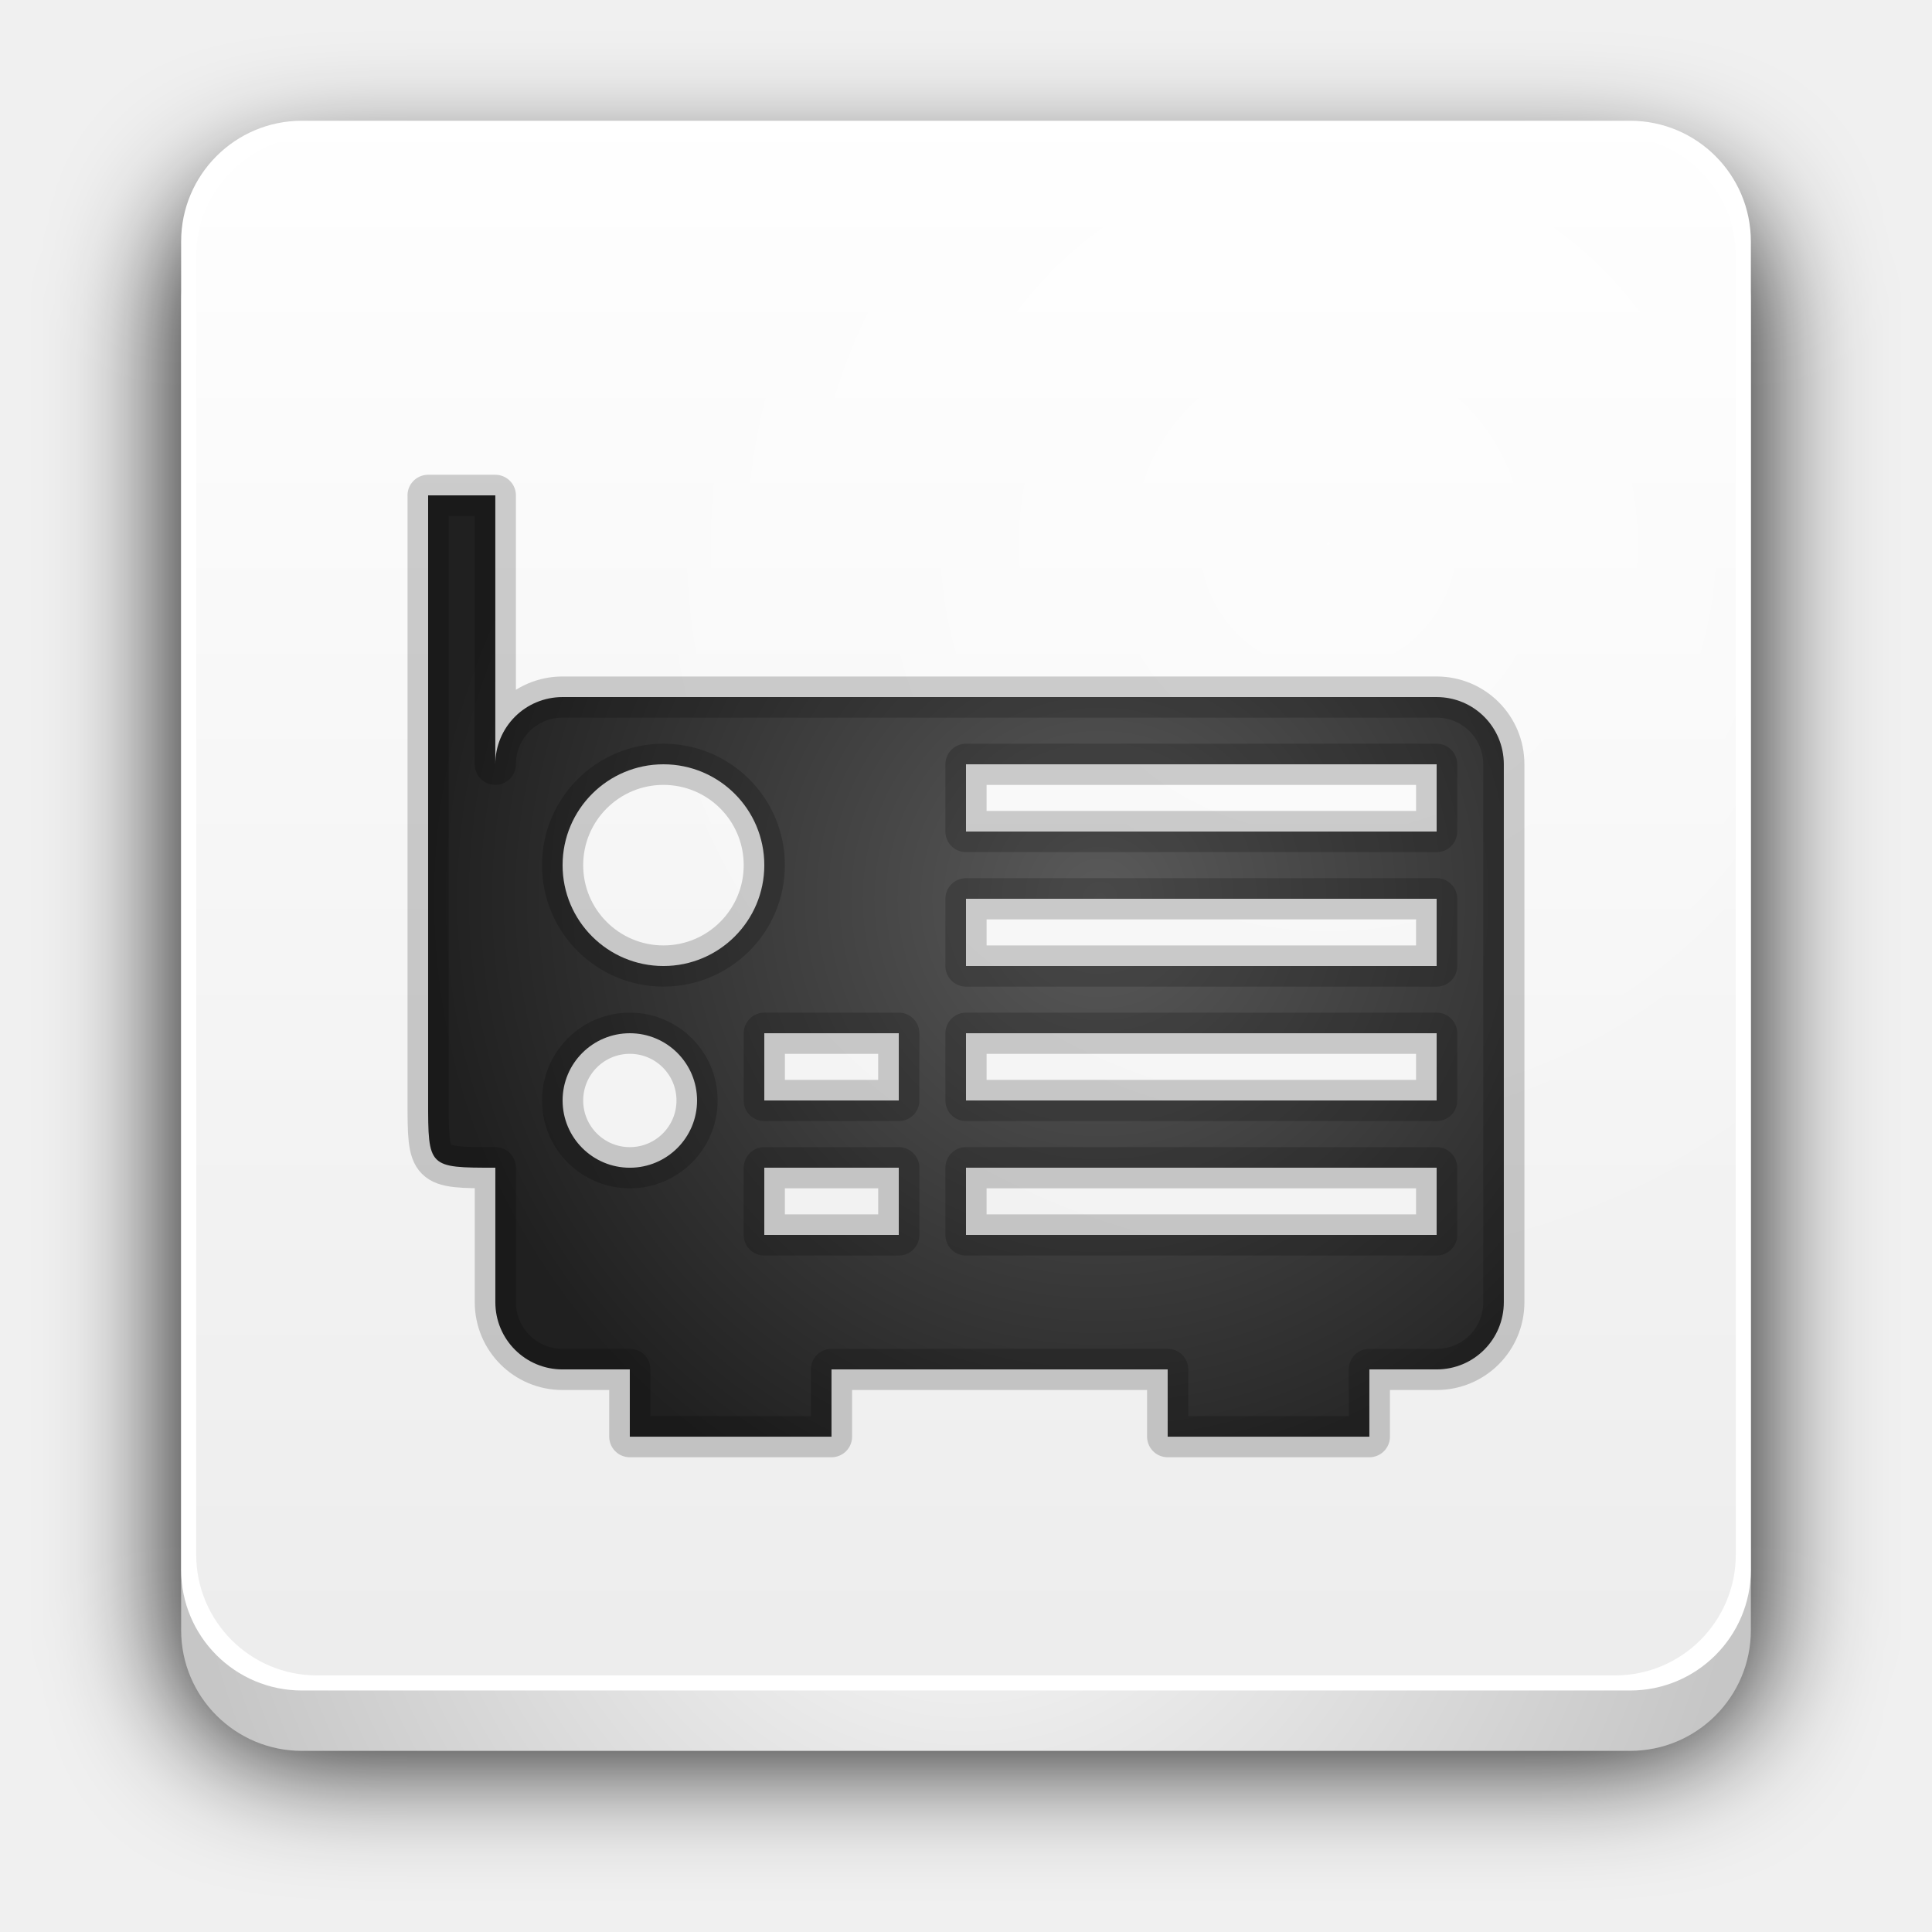
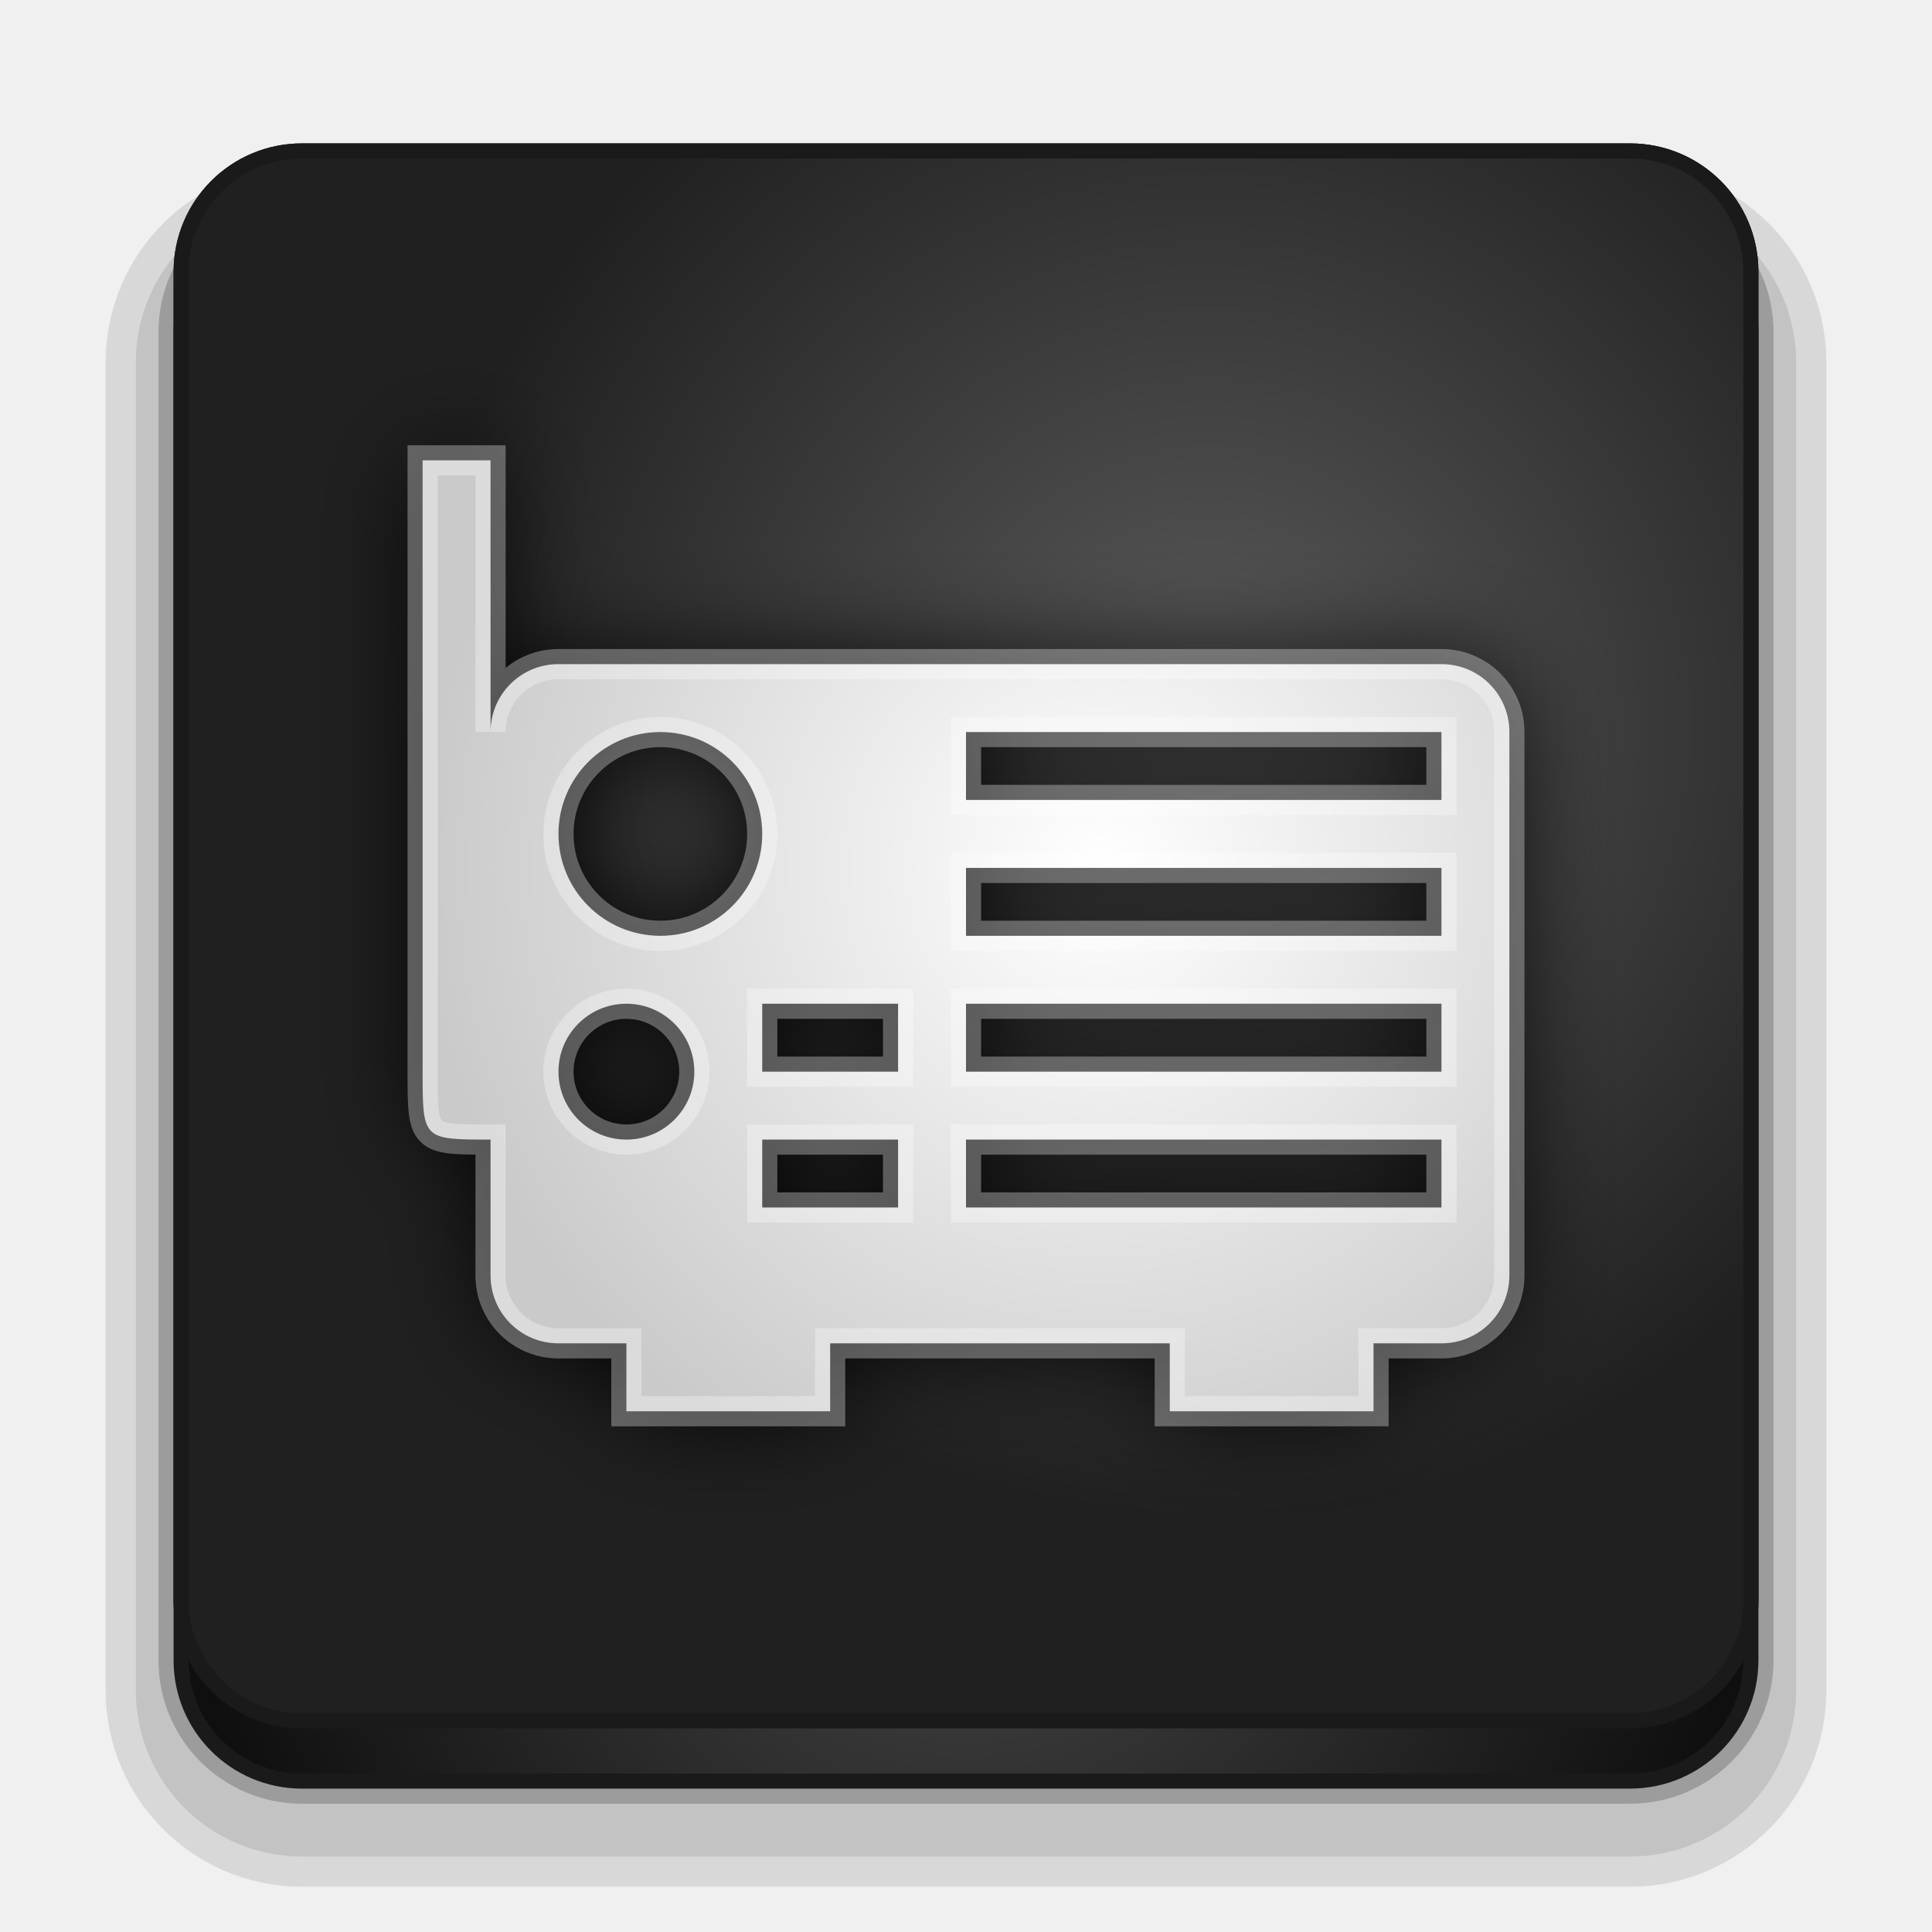
<svg xmlns="http://www.w3.org/2000/svg" xmlns:xlink="http://www.w3.org/1999/xlink" version="1.1" id="svg2" height="128" width="128">
  <defs id="defs4">
    <linearGradient id="linearGradient7110">
      <stop style="stop-color:#5a5a5a;stop-opacity:1;" offset="0" id="stop7112" />
      <stop style="stop-color:#202020;stop-opacity:1;" offset="1" id="stop7114" />
    </linearGradient>
    <linearGradient id="linearGradient4216-4-8-2">
      <stop id="stop4218-8-0-7" offset="0" style="stop-color:#494949;stop-opacity:1;" />
      <stop id="stop4220-1-6-4" offset="1" style="stop-color:#0f0f0f;stop-opacity:1;" />
    </linearGradient>
    <radialGradient xlink:href="#linearGradient4216-4-8-2" id="radialGradient5899" gradientUnits="userSpaceOnUse" gradientTransform="translate(0,2)" cx="64" cy="1020.362" fx="64" fy="1020.362" r="52" />
    <radialGradient xlink:href="#linearGradient7110" id="radialGradient7116" cx="80" cy="972.362" fx="80" fy="972.362" r="52.5" gradientUnits="userSpaceOnUse" />
+     <linearGradient id="linearGradient6964-4">
+       <stop style="stop-color:#ffffff;stop-opacity:1;" offset="0" id="stop6966-4" />
+       <stop style="stop-color:#cacaca;stop-opacity:1;" offset="1" id="stop6970-3" />
+     </linearGradient>
    <linearGradient id="linearGradient8794-33">
      <stop style="stop-color:#ffffff;stop-opacity:1;" offset="0" id="stop8796-9" />
      <stop style="stop-color:#cacaca;stop-opacity:1;" offset="1" id="stop8798-6" />
    </linearGradient>
-     <radialGradient xlink:href="#linearGradient7110" id="radialGradient4131" gradientUnits="userSpaceOnUse" gradientTransform="matrix(1.25,3.7150963e-7,-3.7150956e-7,1.25,-38.49995,-29.35579)" cx="154" cy="117.885" fx="154" fy="117.885" r="8" />
+     <radialGradient r="32" fy="46.696" fx="84" cy="46.696" cx="84" gradientTransform="matrix(0.7872273,0,0,1.131639,13.61745,-8.16161)" gradientUnits="userSpaceOnUse" id="radialGradient5944" xlink:href="#linearGradient8794-33" />
+     <radialGradient xlink:href="#linearGradient8794-33" id="radialGradient10267" gradientUnits="userSpaceOnUse" gradientTransform="matrix(0.7872273,0,0,1.131639,13.61745,-8.16161)" cx="84" cy="46.696" fx="84" fy="46.696" r="32" />
+     <radialGradient xlink:href="#linearGradient6964-4" id="radialGradient10297" cx="154" cy="118.5" fx="154" fy="118.5" r="6" gradientTransform="matrix(1.666667,-2.1327557e-6,2.1327544e-6,1.666666,-102.667,-79.49961)" gradientUnits="userSpaceOnUse" />
+     <radialGradient xlink:href="#linearGradient8794-33" id="radialGradient3924" gradientUnits="userSpaceOnUse" gradientTransform="matrix(5.625,0,0,5.625,-793.25,304.6122)" cx="154" cy="118" fx="154" fy="118" r="8" />
+     <radialGradient xlink:href="#linearGradient8794-33" id="radialGradient3944" gradientUnits="userSpaceOnUse" gradientTransform="matrix(5.625,0,0,5.625,-793.25,304.6122)" cx="154" cy="118" fx="154" fy="118" r="8" />
+     <radialGradient xlink:href="#linearGradient8794-33" id="radialGradient4048" gradientUnits="userSpaceOnUse" gradientTransform="matrix(1.25,0,0,1.25,-38.5,-29.5)" cx="154" cy="118" fx="154" fy="118" r="8" />
+     <radialGradient xlink:href="#linearGradient8794-33" id="radialGradient4053" gradientUnits="userSpaceOnUse" gradientTransform="matrix(5.625,0,0,5.625,-793.25,309.1122)" cx="154" cy="118" fx="154" fy="118" r="8" />
+     <filter id="filter4057" x="-0.113" width="1.225" y="-0.129" height="1.257">
+       <feGaussianBlur stdDeviation="3.375" id="feGaussianBlur4059" />
+     </filter>
+     <radialGradient xlink:href="#linearGradient8794-33" id="radialGradient4071" gradientUnits="userSpaceOnUse" gradientTransform="matrix(5.625,0,0,5.625,-793.25,309.1122)" cx="154" cy="118" fx="154" fy="118" r="8" />
+     <radialGradient xlink:href="#linearGradient8794-33" id="radialGradient4128" cx="152" cy="118.5" fx="152" fy="118.5" r="8" gradientTransform="matrix(1,0,0,0.8125,0,22.21875)" gradientUnits="userSpaceOnUse" />
+     <radialGradient xlink:href="#linearGradient8794-33" id="radialGradient4131" gradientUnits="userSpaceOnUse" gradientTransform="matrix(1.25,3.7150963e-7,-3.7150956e-7,1.25,-38.49995,-29.35579)" cx="154" cy="117.885" fx="154" fy="117.885" r="8" />
    <radialGradient xlink:href="#linearGradient8794-33" id="radialGradient4135" gradientUnits="userSpaceOnUse" gradientTransform="matrix(5.625,1.6717933e-6,-1.671793e-6,5.624999,-793.2498,318.7611)" cx="154" cy="117.885" fx="154" fy="117.885" r="8" />
    <filter id="filter4139" x="-0.113" width="1.225" y="-0.129" height="1.257">
      <feGaussianBlur stdDeviation="3.375" id="feGaussianBlur4141" />
    </filter>
    <radialGradient xlink:href="#linearGradient8794-33" id="radialGradient4153" gradientUnits="userSpaceOnUse" gradientTransform="matrix(5.625,1.6717933e-6,-1.671793e-6,5.624999,-793.2498,318.7611)" cx="154" cy="117.885" fx="154" fy="117.885" r="8" />
-     <radialGradient xlink:href="#linearGradient7110-8" id="radialGradient3858" gradientUnits="userSpaceOnUse" gradientTransform="matrix(0,-4.452461,4.452461,0,-470.2953,1661.136)" cx="154.48" cy="122.48" fx="154.48" fy="122.48" r="8" />
-     <linearGradient id="linearGradient7110-8">
-       <stop style="stop-color:#5a5a5a;stop-opacity:1;" offset="0" id="stop7112-2" />
-       <stop style="stop-color:#202020;stop-opacity:1;" offset="1" id="stop7114-0" />
-     </linearGradient>
-     <radialGradient xlink:href="#linearGradient7006-8" id="radialGradient6053" gradientUnits="userSpaceOnUse" gradientTransform="translate(1.5814697e-6,924.3622)" cx="88" cy="36" fx="88" fy="36" r="51" />
-     <linearGradient id="linearGradient7006-8">
-       <stop style="stop-color:#ffffff;stop-opacity:1;" offset="0" id="stop7008-1" />
-       <stop style="stop-color:#ffffff;stop-opacity:0;" offset="1" id="stop7010-1" />
-     </linearGradient>
-     <linearGradient xlink:href="#linearGradient6978-3" id="linearGradient6051" gradientUnits="userSpaceOnUse" gradientTransform="translate(1.5814697e-6,924.3622)" x1="64" y1="188" x2="64" y2="8" />
-     <linearGradient id="linearGradient6978-3">
-       <stop style="stop-color:#000000;stop-opacity:0.25" offset="0" id="stop6980-5" />
-       <stop style="stop-color:#000000;stop-opacity:0;" offset="1" id="stop6982-7" />
-     </linearGradient>
-     <radialGradient xlink:href="#linearGradient4216-4-8-2-6" id="radialGradient6049" gradientUnits="userSpaceOnUse" gradientTransform="translate(1.5814697e-6,-4.1772461e-5)" cx="64" cy="1020.362" fx="64" fy="1020.362" r="52" />
-     <linearGradient id="linearGradient4216-4-8-2-6">
-       <stop id="stop4218-8-0-7-4" offset="0" style="stop-color:#ffffff;stop-opacity:1;" />
-       <stop id="stop4220-1-6-4-0" offset="1" style="stop-color:#c6c6c6;stop-opacity:1;" />
-     </linearGradient>
-     <filter color-interpolation-filters="sRGB" id="filter6960">
-       <feGaussianBlur stdDeviation="4.16" id="feGaussianBlur6962" />
-     </filter>
-     <radialGradient xlink:href="#linearGradient7110" id="radialGradient3860" gradientUnits="userSpaceOnUse" gradientTransform="matrix(2.040837,6.0655261e-7,-6.065525e-7,2.040837,-151.0236,762.1461)" cx="154" cy="117.885" fx="154" fy="117.885" r="8" />
-     <radialGradient xlink:href="#linearGradient7110" id="radialGradient3865" gradientUnits="userSpaceOnUse" gradientTransform="matrix(5.568088,1.6548785e-6,-1.6548782e-6,5.568086,-784.5763,327.5156)" cx="154" cy="117.885" fx="154" fy="117.885" r="8" />
  </defs>
  <g transform="translate(0,-924.3622)" id="layer1">
-     <path style="fill:url(#radialGradient3860);fill-opacity:1;stroke:#000000;stroke-width:1;stroke-miterlimit:4;stroke-opacity:0.188;stroke-dasharray:none;stroke-linejoin:round" d="m 146.939,992.933 0,14.694 c 0,1.633 0,1.633 1.633,1.633 l 0,3.265 c 0,0.904 0.728,1.633 1.633,1.633 l 1.633,0 0,1.633 4.898,0 0,-1.633 8.163,0 0,1.633 4.898,0 0,-1.633 1.633,0 c 0.904,0 1.633,-0.728 1.633,-1.633 l 0,-13.061 c 0,-0.904 -0.728,-1.633 -1.633,-1.633 l -21.225,0 c -0.904,0 -1.633,0.728 -1.633,1.633 l 0,-6.531 -1.633,0 z m 5.714,6.531 c 1.353,0 2.449,1.096 2.449,2.449 0,1.353 -1.096,2.449 -2.449,2.449 -1.353,0 -2.449,-1.097 -2.449,-2.449 0,-1.353 1.096,-2.449 2.449,-2.449 z m 7.347,0 11.429,0 0,1.633 -11.429,0 0,-1.633 z m 0,3.265 11.429,0 0,1.633 -11.429,0 0,-1.633 z m -8.163,3.265 c 0.902,0 1.633,0.731 1.633,1.633 0,0.902 -0.731,1.633 -1.633,1.633 -0.902,0 -1.633,-0.731 -1.633,-1.633 0,-0.902 0.731,-1.633 1.633,-1.633 z m 3.265,0 3.265,0 0,1.633 -3.265,0 0,-1.633 z m 4.898,0 11.429,0 0,1.633 -11.429,0 0,-1.633 z m -4.898,3.265 3.265,0 0,1.633 -3.265,0 0,-1.633 z m 4.898,0 11.429,0 0,1.633 -11.429,0 0,-1.633 z" id="path4151" />
+     <rect ry="8" rx="8" y="940.362" x="12" height="104" width="104" id="rect6981" style="opacity:0.1;fill:#000000;fill-opacity:1;stroke:#000000;stroke-width:10;stroke-miterlimit:4;stroke-dasharray:none" />
+     <rect style="opacity:0.1;fill:#000000;fill-opacity:1;stroke:#000000;stroke-width:6;stroke-miterlimit:4;stroke-dasharray:none" id="rect6979" width="104" height="104" x="12" y="940.362" rx="8" ry="8" />
+     <rect ry="8" rx="8" y="938.362" x="12" height="104" width="104" id="rect5969" style="fill:#000000;fill-opacity:1;stroke:#000000;opacity:0.2;stroke-width:3;stroke-miterlimit:4;stroke-dasharray:none" />
+     <rect style="fill:url(#radialGradient5899);fill-opacity:1;stroke:#1a1a1a" id="rect6936" width="104" height="104" x="12" y="938.362" rx="8" ry="8" />
+     <rect ry="8" rx="8" y="934.362" x="12" height="104" width="104" id="rect6964" style="fill:url(#radialGradient7116);fill-opacity:1;stroke:#1a1a1a" />
    <text xml:space="preserve" style="font-size:24px;font-style:normal;font-weight:normal;line-height:125%;letter-spacing:0px;word-spacing:0px;fill:#000000;fill-opacity:1;stroke:none;font-family:Sans" x="-56" y="948.362" id="text5893">
      <tspan id="tspan5895" x="-56" y="948.362">128</tspan>
    </text>
    <text id="text5901" y="1000.362" x="184" style="font-size:16px;font-style:normal;font-weight:normal;line-height:125%;letter-spacing:0px;word-spacing:0px;fill:#000000;fill-opacity:1;stroke:none;font-family:Sans" xml:space="preserve">
      <tspan y="1000.362" x="184" id="tspan5903">31 - 17</tspan>
    </text>
    <text xml:space="preserve" style="font-size:16px;font-style:normal;font-weight:normal;line-height:125%;letter-spacing:0px;word-spacing:0px;fill:#000000;fill-opacity:1;stroke:none;font-family:Sans" x="172" y="1048.362" id="text5905">
      <tspan id="tspan5907" x="172" y="1048.362">16</tspan>
    </text>
    <rect style="fill:none;stroke:#000000;stroke-width:1;stroke-linecap:round;stroke-linejoin:round;stroke-miterlimit:4;stroke-opacity:1;stroke-dasharray:none;stroke-dashoffset:0" id="rect5919" width="40" height="40" x="140" y="60" transform="translate(0,924.3622)" rx="4.5902016e-07" />
    <rect style="fill:none;stroke:#000000;stroke-width:1;stroke-linecap:round;stroke-linejoin:round;stroke-miterlimit:4;stroke-opacity:1;stroke-dasharray:none;stroke-dashoffset:0" id="rect5921" width="24" height="24" x="140" y="1032.362" rx="4.5902016e-07" />
    <rect style="fill:#b3b3b3;fill-opacity:1;stroke:none" id="rect6935" width="32" height="4" x="144" y="56" transform="translate(0,924.3622)" rx="4.5902016e-07" />
    <rect style="fill:#b3b3b3;fill-opacity:1;stroke:none" id="rect6937" width="4" height="32" x="136" y="64" transform="translate(0,924.3622)" rx="4.5902016e-07" />
    <rect style="fill:#b3b3b3;fill-opacity:1;stroke:none" id="rect6939" width="16" height="4" x="144" y="104" rx="4.5902016e-07" transform="translate(0,924.3622)" />
    <rect style="fill:#b3b3b3;fill-opacity:1;stroke:none" id="rect6941" width="4" height="16" x="136" y="112" transform="translate(0,924.3622)" rx="4.5902016e-07" />
-     <path style="fill:url(#radialGradient4131);fill-opacity:1.0;stroke:none" d="M 144 112 L 144 121 C 144 122 144 122 145 122 L 145 124 C 145 124.554 145.446 125 146 125 L 147 125 L 147 126 L 150 126 L 150 125 L 155 125 L 155 126 L 158 126 L 158 125 L 159 125 C 159.554 125 160 124.554 160 124 L 160 116 C 160 115.446 159.554 115 159 115 L 146 115 C 145.446 115 145 115.446 145 116 L 145 112 L 144 112 z M 147.5 116 C 148.328 116 149 116.672 149 117.5 C 149 118.328 148.328 119 147.5 119 C 146.672 119 146 118.328 146 117.5 C 146 116.672 146.672 116 147.5 116 z M 152 116 L 159 116 L 159 117 L 152 117 L 152 116 z M 152 118 L 159 118 L 159 119 L 152 119 L 152 118 z M 147 120 C 147.552 120 148 120.448 148 121 C 148 121.552 147.552 122 147 122 C 146.448 122 146 121.552 146 121 C 146 120.448 146.448 120 147 120 z M 149 120 L 151 120 L 151 121 L 149 121 L 149 120 z M 152 120 L 159 120 L 159 121 L 152 121 L 152 120 z M 149 122 L 151 122 L 151 123 L 149 123 L 149 122 z M 152 122 L 159 122 L 159 123 L 152 123 L 152 122 z " transform="translate(0,924.3622)" id="rect4092" />
-     <rect ry="8" rx="8" y="936.362" x="12" height="104" width="104" id="rect6938" style="fill:#000000;fill-opacity:1;stroke:none;filter:url(#filter6960)" />
-     <rect style="fill:url(#radialGradient6049);fill-opacity:1;stroke:none" id="rect6936-6" width="104" height="104" x="12" y="936.362" rx="8" ry="8" />
-     <rect ry="8" rx="8" y="932.362" x="12" height="104" width="104" id="rect6964-2" style="fill:#ffffff;fill-opacity:1;stroke:none" />
-     <rect style="opacity:0.5;fill:url(#linearGradient6051);fill-opacity:1;stroke:none" id="rect6975" width="102" height="102" x="13" y="933.362" rx="8" ry="8" />
-     <rect ry="8" rx="8" y="933.362" x="13" height="102" width="102" id="rect7002" style="opacity:0.5;fill:url(#radialGradient6053);fill-opacity:1;stroke:none" />
-     <path id="path3863" d="m 28.364,957.181 0,40.09 c 0,4.455 0,4.455 4.454,4.455 l 0,8.909 c 0,2.468 1.987,4.455 4.454,4.455 l 4.454,0 0,4.455 13.363,0 0,-4.455 22.272,0 0,4.455 13.363,0 0,-4.455 4.454,0 c 2.468,0 4.454,-1.987 4.454,-4.455 l 0,-35.636 c 0,-2.468 -1.987,-4.454 -4.454,-4.454 l -57.908,0 c -2.468,0 -4.454,1.987 -4.454,4.454 l 0,-17.818 -4.454,0 z m 15.591,17.818 c 3.69,0 6.682,2.991 6.682,6.682 0,3.69 -2.992,6.682 -6.682,6.682 -3.69,0 -6.682,-2.992 -6.682,-6.682 0,-3.69 2.991,-6.682 6.682,-6.682 z m 20.045,0 31.181,0 0,4.454 -31.181,0 0,-4.454 z m 0,8.909 31.181,0 0,4.455 -31.181,0 0,-4.455 z m -22.272,8.909 c 2.46,0 4.454,1.994 4.454,4.455 0,2.46 -1.994,4.455 -4.454,4.455 -2.46,0 -4.454,-1.994 -4.454,-4.455 0,-2.46 1.994,-4.455 4.454,-4.455 z m 8.909,0 8.909,0 0,4.455 -8.909,0 0,-4.455 z m 13.363,0 31.181,0 0,4.455 -31.181,0 0,-4.455 z m -13.363,8.909 8.909,0 0,4.455 -8.909,0 0,-4.455 z m 13.363,0 31.181,0 0,4.455 -31.181,0 0,-4.455 z" style="fill:url(#radialGradient3865);fill-opacity:1;stroke:#000000;stroke-width:2.728;stroke-linejoin:round;stroke-miterlimit:4;stroke-opacity:0.188;stroke-dasharray:none" />
+     <rect style="fill:url(#radialGradient7116);fill-opacity:1;stroke:#1a1a1a" id="rect12711" width="104" height="104" x="12" y="934.362" rx="8" ry="8" />
+     <path style="fill:url(#radialGradient4131);fill-opacity:1;stroke:none" d="M 144 112 L 144 121 C 144 122 144 122 145 122 L 145 124 C 145 124.554 145.446 125 146 125 L 147 125 L 147 126 L 150 126 L 150 125 L 155 125 L 155 126 L 158 126 L 158 125 L 159 125 C 159.554 125 160 124.554 160 124 L 160 116 C 160 115.446 159.554 115 159 115 L 146 115 C 145.446 115 145 115.446 145 116 L 145 112 L 144 112 z M 147.5 116 C 148.328 116 149 116.672 149 117.5 C 149 118.328 148.328 119 147.5 119 C 146.672 119 146 118.328 146 117.5 C 146 116.672 146.672 116 147.5 116 z M 152 116 L 159 116 L 159 117 L 152 117 L 152 116 z M 152 118 L 159 118 L 159 119 L 152 119 L 152 118 z M 147 120 C 147.552 120 148 120.448 148 121 C 148 121.552 147.552 122 147 122 C 146.448 122 146 121.552 146 121 C 146 120.448 146.448 120 147 120 z M 149 120 L 151 120 L 151 121 L 149 121 L 149 120 z M 152 120 L 159 120 L 159 121 L 152 121 L 152 120 z M 149 122 L 151 122 L 151 123 L 149 123 L 149 122 z M 152 122 L 159 122 L 159 123 L 152 123 L 152 122 z " transform="translate(0,924.3622)" id="rect4092" />
+     <g id="g4143">
+       <path id="path4137" d="m 28,954.862 0,40.5 c 0,4.5 0,4.5 4.5,4.5 l 0,9 c 0,2.493 2.007,4.5 4.5,4.5 l 4.5,0 0,4.5 13.5,0 0,-4.5 22.5,0 0,4.5 13.5,0 0,-4.5 4.5,0 c 2.493,0 4.5,-2.007 4.5,-4.5 l 0,-36 c 0,-2.493 -2.007,-4.5 -4.5,-4.5 l -58.5,0 c -2.493,0 -4.5,2.007 -4.5,4.5 l 0,-18 -4.5,0 z m 15.75,18 c 3.728,0 6.75,3.022 6.75,6.75 0,3.728 -3.022,6.75 -6.75,6.75 -3.728,0 -6.75,-3.022 -6.75,-6.75 0,-3.728 3.022,-6.75 6.75,-6.75 z m 20.25,0 31.5,0 0,4.5 -31.5,0 0,-4.5 z m 0,9 31.5,0 0,4.5 -31.5,0 0,-4.5 z m -22.5,9 c 2.485,0 4.5,2.015 4.5,4.5 0,2.485 -2.015,4.5 -4.5,4.5 -2.485,0 -4.5,-2.015 -4.5,-4.5 0,-2.485 2.015,-4.5 4.5,-4.5 z m 9,0 9,0 0,4.5 -9,0 0,-4.5 z m 13.5,0 31.5,0 0,4.5 -31.5,0 0,-4.5 z m -13.5,9 9,0 0,4.5 -9,0 0,-4.5 z m 13.5,0 31.5,0 0,4.5 -31.5,0 0,-4.5 z" style="fill:#000000;fill-opacity:1;stroke:none;filter:url(#filter4139)" />
+       <path style="fill:url(#radialGradient4135);fill-opacity:1;stroke:#ffffff;stroke-opacity:0.314;stroke-width:2;stroke-miterlimit:4;stroke-dasharray:none" d="m 28,954.862 0,40.5 c 0,4.5 0,4.5 4.5,4.5 l 0,9 c 0,2.493 2.007,4.5 4.5,4.5 l 4.5,0 0,4.5 13.5,0 0,-4.5 22.5,0 0,4.5 13.5,0 0,-4.5 4.5,0 c 2.493,0 4.5,-2.007 4.5,-4.5 l 0,-36 c 0,-2.493 -2.007,-4.5 -4.5,-4.5 l -58.5,0 c -2.493,0 -4.5,2.007 -4.5,4.5 l 0,-18 -4.5,0 z m 15.75,18 c 3.728,0 6.75,3.022 6.75,6.75 0,3.728 -3.022,6.75 -6.75,6.75 -3.728,0 -6.75,-3.022 -6.75,-6.75 0,-3.728 3.022,-6.75 6.75,-6.75 z m 20.25,0 31.5,0 0,4.5 -31.5,0 0,-4.5 z m 0,9 31.5,0 0,4.5 -31.5,0 0,-4.5 z m -22.5,9 c 2.485,0 4.5,2.015 4.5,4.5 0,2.485 -2.015,4.5 -4.5,4.5 -2.485,0 -4.5,-2.015 -4.5,-4.5 0,-2.485 2.015,-4.5 4.5,-4.5 z m 9,0 9,0 0,4.5 -9,0 0,-4.5 z m 13.5,0 31.5,0 0,4.5 -31.5,0 0,-4.5 z m -13.5,9 9,0 0,4.5 -9,0 0,-4.5 z m 13.5,0 31.5,0 0,4.5 -31.5,0 0,-4.5 z" id="path4133" />
+     </g>
+     <g id="g4147" transform="matrix(0.3628155,0,0,0.3628155,136.7798,646.4946)">
+       <path style="fill:#000000;fill-opacity:1;stroke:none;filter:url(#filter4139)" d="m 28,954.862 0,40.5 c 0,4.5 0,4.5 4.5,4.5 l 0,9 c 0,2.493 2.007,4.5 4.5,4.5 l 4.5,0 0,4.5 13.5,0 0,-4.5 22.5,0 0,4.5 13.5,0 0,-4.5 4.5,0 c 2.493,0 4.5,-2.007 4.5,-4.5 l 0,-36 c 0,-2.493 -2.007,-4.5 -4.5,-4.5 l -58.5,0 c -2.493,0 -4.5,2.007 -4.5,4.5 l 0,-18 -4.5,0 z m 15.75,18 c 3.728,0 6.75,3.022 6.75,6.75 0,3.728 -3.022,6.75 -6.75,6.75 -3.728,0 -6.75,-3.022 -6.75,-6.75 0,-3.728 3.022,-6.75 6.75,-6.75 z m 20.25,0 31.5,0 0,4.5 -31.5,0 0,-4.5 z m 0,9 31.5,0 0,4.5 -31.5,0 0,-4.5 z m -22.5,9 c 2.485,0 4.5,2.015 4.5,4.5 0,2.485 -2.015,4.5 -4.5,4.5 -2.485,0 -4.5,-2.015 -4.5,-4.5 0,-2.485 2.015,-4.5 4.5,-4.5 z m 9,0 9,0 0,4.5 -9,0 0,-4.5 z m 13.5,0 31.5,0 0,4.5 -31.5,0 0,-4.5 z m -13.5,9 9,0 0,4.5 -9,0 0,-4.5 z m 13.5,0 31.5,0 0,4.5 -31.5,0 0,-4.5 z" id="path4149" />
+       <path id="path4151" d="m 28,954.862 0,40.5 c 0,4.5 0,4.5 4.5,4.5 l 0,9 c 0,2.493 2.007,4.5 4.5,4.5 l 4.5,0 0,4.5 13.5,0 0,-4.5 22.5,0 0,4.5 13.5,0 0,-4.5 4.5,0 c 2.493,0 4.5,-2.007 4.5,-4.5 l 0,-36 c 0,-2.493 -2.007,-4.5 -4.5,-4.5 l -58.5,0 c -2.493,0 -4.5,2.007 -4.5,4.5 l 0,-18 -4.5,0 z m 15.75,18 c 3.728,0 6.75,3.022 6.75,6.75 0,3.728 -3.022,6.75 -6.75,6.75 -3.728,0 -6.75,-3.022 -6.75,-6.75 0,-3.728 3.022,-6.75 6.75,-6.75 z m 20.25,0 31.5,0 0,4.5 -31.5,0 0,-4.5 z m 0,9 31.5,0 0,4.5 -31.5,0 0,-4.5 z m -22.5,9 c 2.485,0 4.5,2.015 4.5,4.5 0,2.485 -2.015,4.5 -4.5,4.5 -2.485,0 -4.5,-2.015 -4.5,-4.5 0,-2.485 2.015,-4.5 4.5,-4.5 z m 9,0 9,0 0,4.5 -9,0 0,-4.5 z m 13.5,0 31.5,0 0,4.5 -31.5,0 0,-4.5 z m -13.5,9 9,0 0,4.5 -9,0 0,-4.5 z m 13.5,0 31.5,0 0,4.5 -31.5,0 0,-4.5 z" style="fill:url(#radialGradient4153);fill-opacity:1;stroke:#ffffff;stroke-width:2;stroke-miterlimit:4;stroke-opacity:0.314;stroke-dasharray:none" />
+     </g>
  </g>
</svg>
